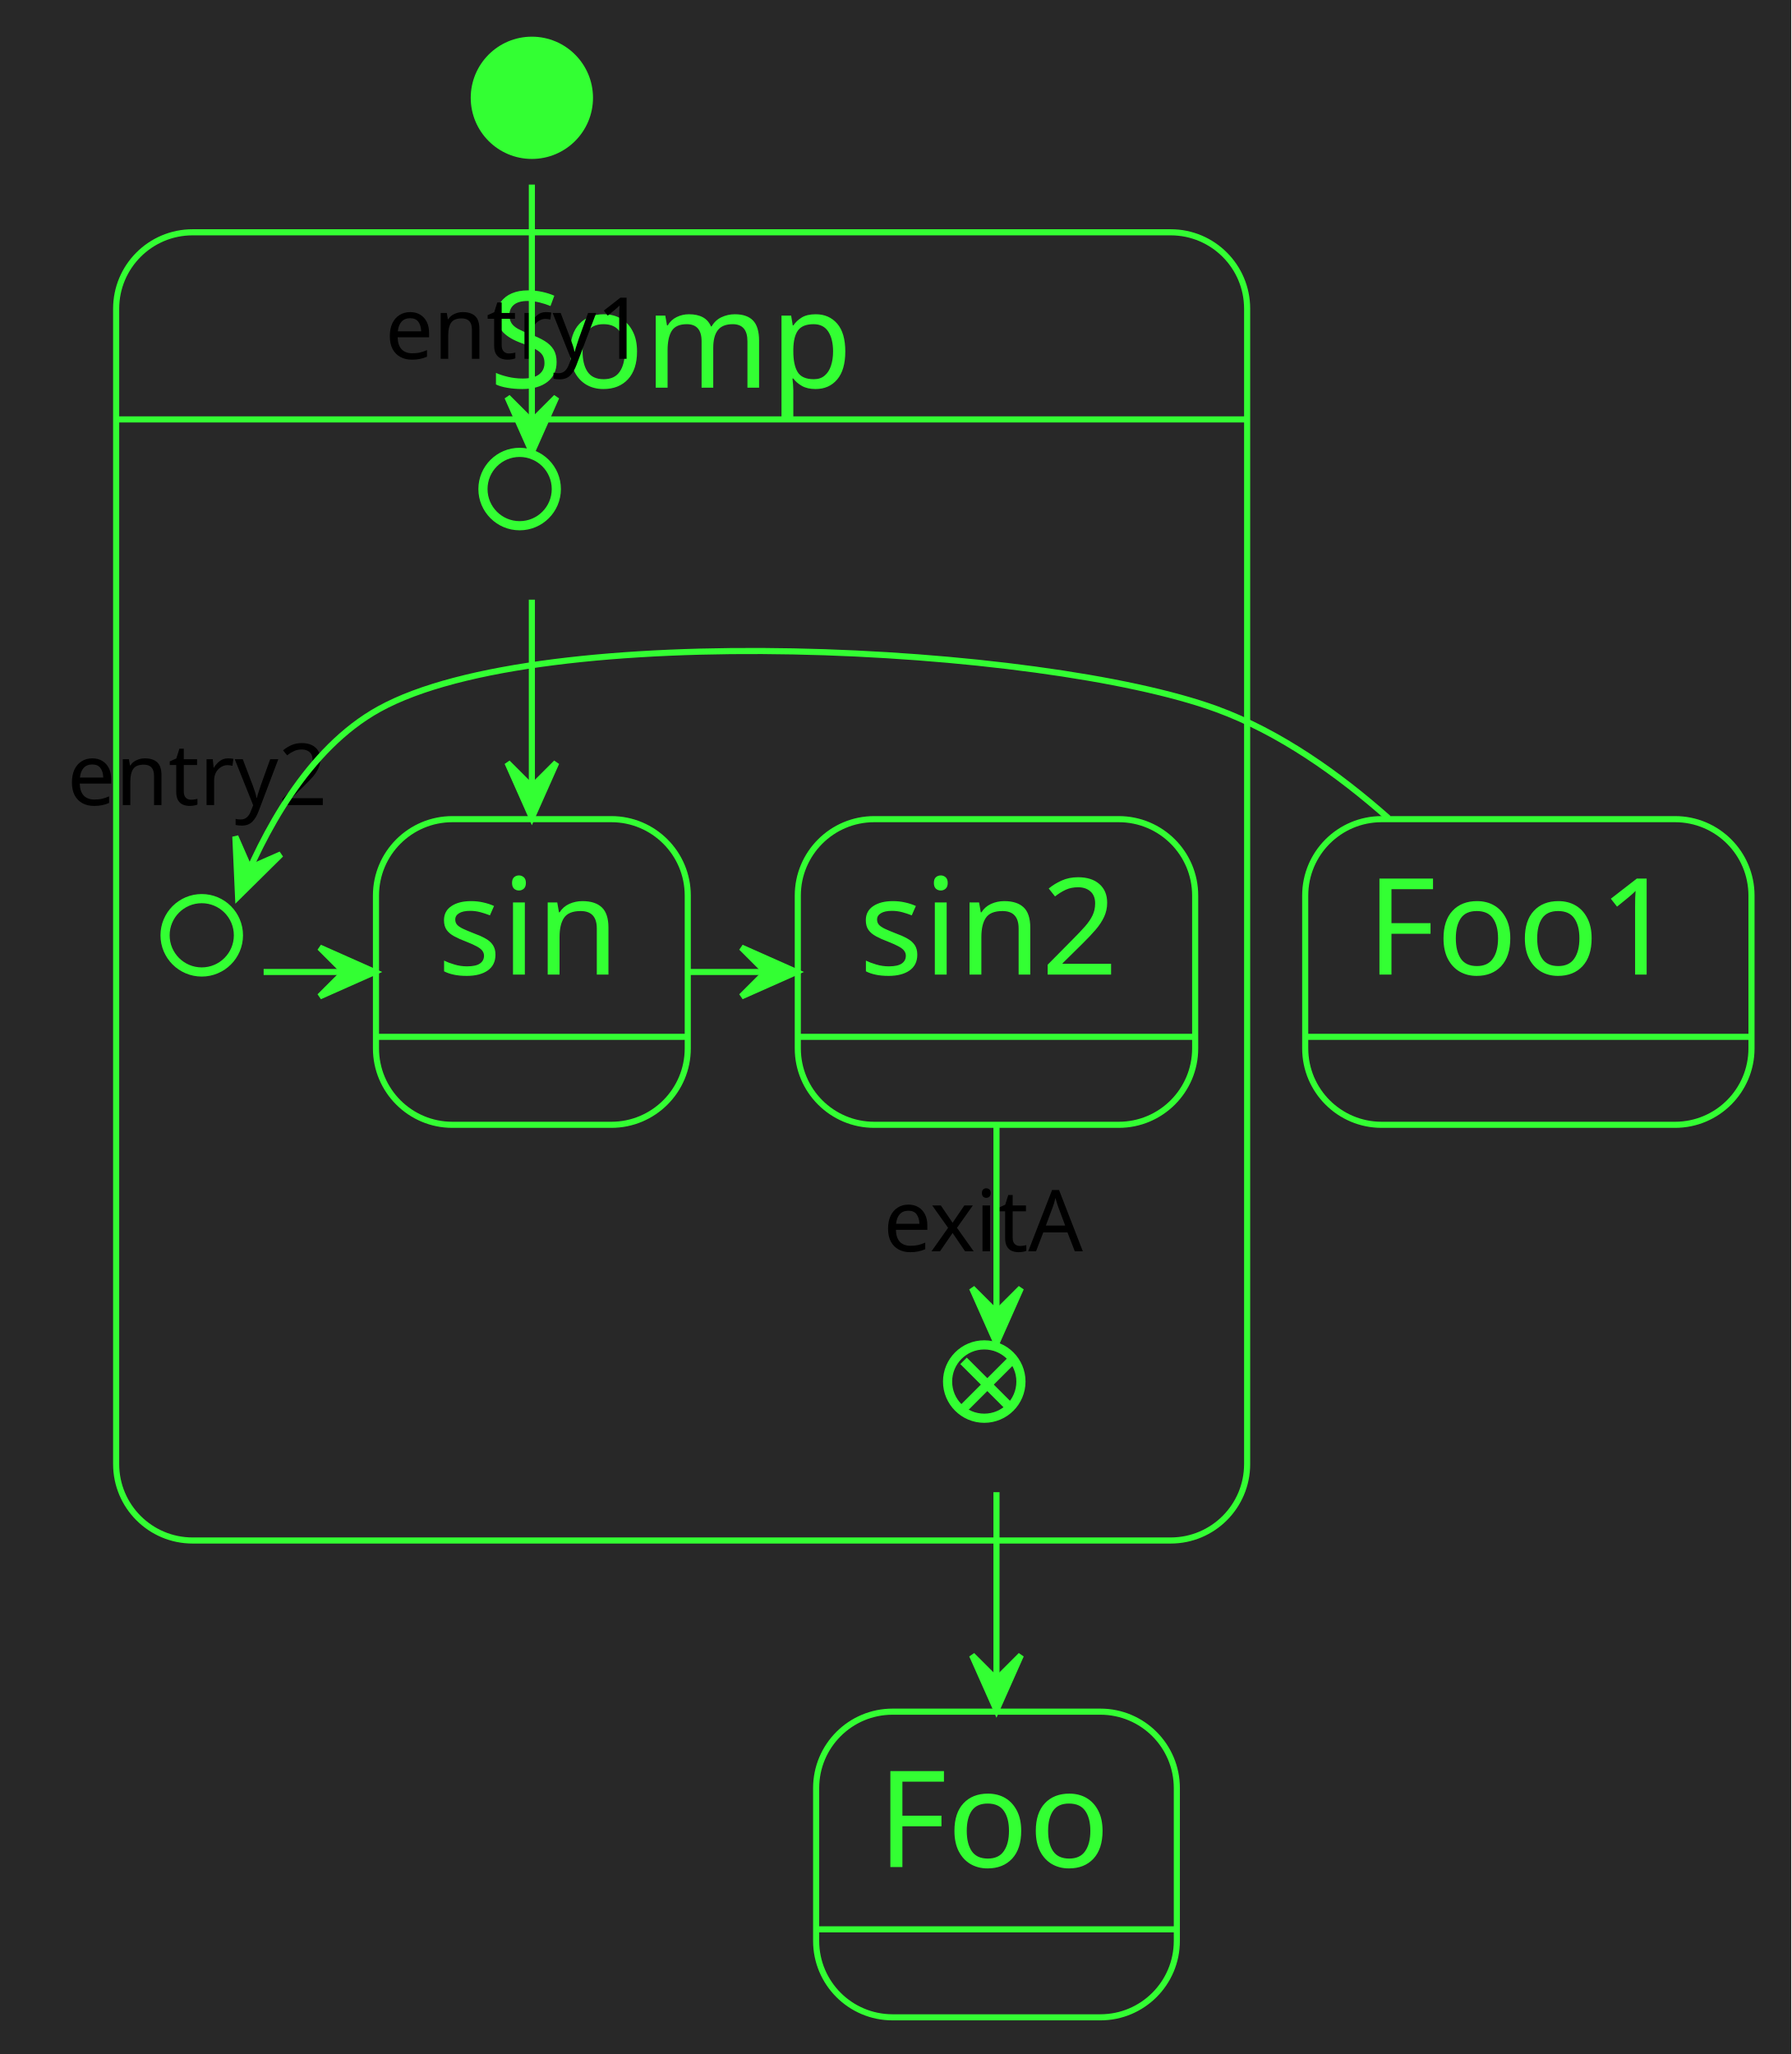
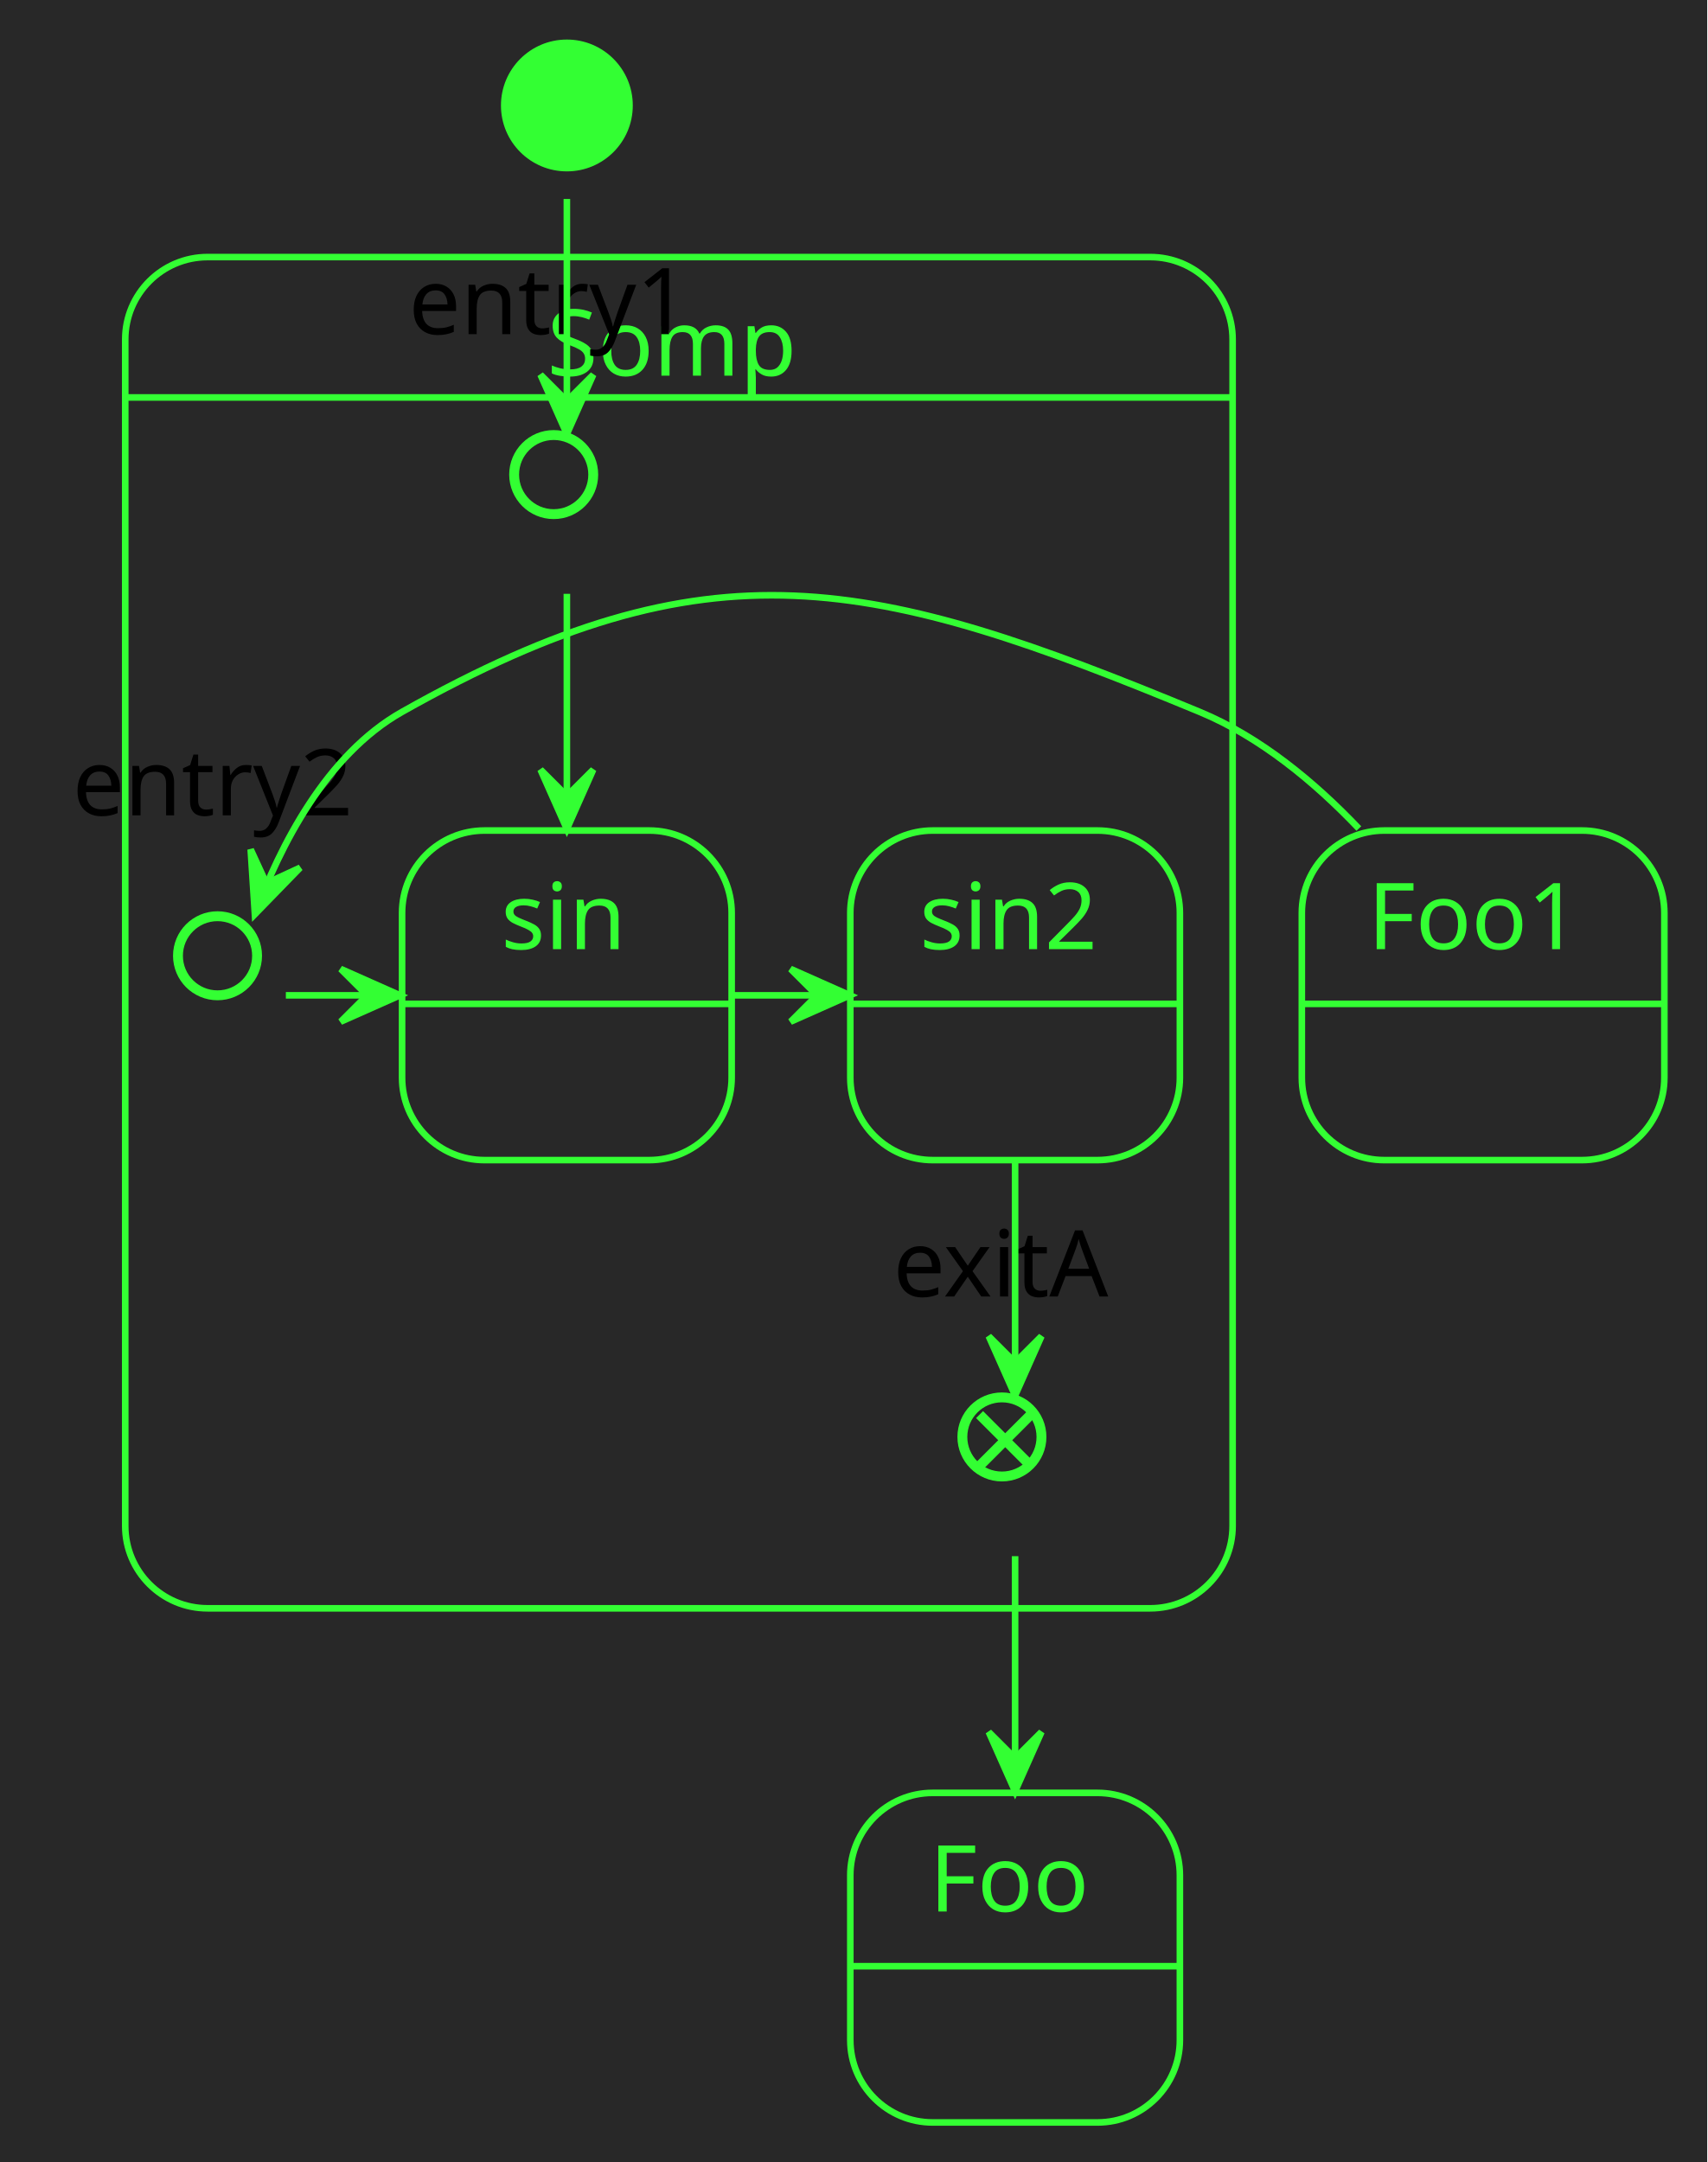
- <svg xmlns="http://www.w3.org/2000/svg" contentStyleType="text/css" height="336px" preserveAspectRatio="none" style="width:293px;height:336px;background:#282828;" version="1.1" viewBox="0 0 293 336" width="293px" zoomAndPan="magnify">
+ <svg xmlns="http://www.w3.org/2000/svg" contentStyleType="text/css" height="328px" preserveAspectRatio="none" style="width:259px;height:328px;background:#282828;" version="1.1" viewBox="0 0 259 328" width="259px" zoomAndPan="magnify">
  <defs />
  <g>
-     <rect fill="#282828" height="336" style="stroke:none;stroke-width:1.0;" width="293" x="0" y="0" />
+     <rect fill="#282828" height="328" style="stroke:none;stroke-width:1.0;" width="259" x="0" y="0" />
    <g id="cluster_Somp">
-       <path d="M31.5,38 L191.5,38 A12.5,12.5 0 0 1 204,50.5 L204,68.609 L19,68.609 L19,50.5 A12.5,12.5 0 0 1 31.5,38 " fill="#282828" style="stroke:#282828;stroke-width:1.0;" />
-       <path d="M19,68.609 L204,68.609 L204,239.5 A12.5,12.5 0 0 1 191.5,252 L31.5,252 A12.5,12.5 0 0 1 19,239.5 L19,68.609 " fill="#282828" style="stroke:#282828;stroke-width:1.0;" />
-       <rect fill="none" height="214" rx="12.5" ry="12.5" style="stroke:#33FF33;stroke-width:1.0;" width="185" x="19" y="38" />
-       <line style="stroke:#33FF33;stroke-width:1.0;" x1="19" x2="204" y1="68.609" y2="68.609" />
-       <text fill="#33FF33" font-family="Verdana" font-size="22" lengthAdjust="spacing" textLength="63" x="80" y="63.421">Somp</text>
+       <path d="M31.5,39 L174.5,39 A12.5,12.5 0 0 1 187,51.5 L187,60.297 L19,60.297 L19,51.5 A12.5,12.5 0 0 1 31.5,39 " fill="#282828" style="stroke:#282828;stroke-width:1.0;" />
+       <path d="M19,60.297 L187,60.297 L187,231.5 A12.5,12.5 0 0 1 174.5,244 L31.5,244 A12.5,12.5 0 0 1 19,231.5 L19,60.297 " fill="#282828" style="stroke:#282828;stroke-width:1.0;" />
+       <rect fill="none" height="205" rx="12.5" ry="12.5" style="stroke:#33FF33;stroke-width:1.0;" width="168" x="19" y="39" />
+       <line style="stroke:#33FF33;stroke-width:1.0;" x1="19" x2="187" y1="60.297" y2="60.297" />
+       <text fill="#33FF33" font-family="Verdana" font-size="14" lengthAdjust="spacing" textLength="40" x="83" y="56.995">Somp</text>
    </g>
-     <ellipse cx="87" cy="16" fill="#33FF33" rx="10" ry="10" style="stroke:none;stroke-width:1.0;" />
+     <ellipse cx="86" cy="16" fill="#33FF33" rx="10" ry="10" style="stroke:none;stroke-width:1.0;" />
    <g id="Foo">
-       <rect fill="#282828" height="50" rx="12.5" ry="12.5" style="stroke:#33FF33;stroke-width:1.0;" width="59" x="133.5" y="280" />
-       <line style="stroke:#33FF33;stroke-width:1.0;" x1="133.5" x2="192.5" y1="315.609" y2="315.609" />
-       <text fill="#33FF33" font-family="Verdana" font-size="22" lengthAdjust="spacing" textLength="39" x="143.5" y="305.421">Foo</text>
+       <rect fill="#282828" height="50" rx="12.5" ry="12.5" style="stroke:#33FF33;stroke-width:1.0;" width="50" x="129" y="272" />
+       <line style="stroke:#33FF33;stroke-width:1.0;" x1="129" x2="179" y1="298.297" y2="298.297" />
+       <text fill="#33FF33" font-family="Verdana" font-size="14" lengthAdjust="spacing" textLength="26" x="141" y="289.995">Foo</text>
    </g>
    <g id="Foo1">
-       <rect fill="#282828" height="50" rx="12.5" ry="12.5" style="stroke:#33FF33;stroke-width:1.0;" width="73" x="213.5" y="134" />
-       <line style="stroke:#33FF33;stroke-width:1.0;" x1="213.5" x2="286.5" y1="169.609" y2="169.609" />
-       <text fill="#33FF33" font-family="Verdana" font-size="22" lengthAdjust="spacing" textLength="53" x="223.5" y="159.421">Foo1</text>
+       <rect fill="#282828" height="50" rx="12.5" ry="12.5" style="stroke:#33FF33;stroke-width:1.0;" width="55" x="197.5" y="126" />
+       <line style="stroke:#33FF33;stroke-width:1.0;" x1="197.5" x2="252.5" y1="152.297" y2="152.297" />
+       <text fill="#33FF33" font-family="Verdana" font-size="14" lengthAdjust="spacing" textLength="35" x="207.5" y="143.995">Foo1</text>
    </g>
-     <text fill="#000000" font-family="Verdana" font-size="14" lengthAdjust="spacing" textLength="44" x="63" y="58.698">entry1</text>
-     <ellipse cx="85" cy="80" fill="#282828" rx="6" ry="6" style="stroke:#33FF33;stroke-width:1.5;" />
-     <text fill="#000000" font-family="Verdana" font-size="14" lengthAdjust="spacing" textLength="44" x="11" y="131.698">entry2</text>
-     <ellipse cx="33" cy="153" fill="#282828" rx="6" ry="6" style="stroke:#33FF33;stroke-width:1.5;" />
+     <text fill="#000000" font-family="Verdana" font-size="14" lengthAdjust="spacing" textLength="44" x="62" y="50.698">entry1</text>
+     <ellipse cx="84" cy="72" fill="#282828" rx="6" ry="6" style="stroke:#33FF33;stroke-width:1.5;" />
+     <text fill="#000000" font-family="Verdana" font-size="14" lengthAdjust="spacing" textLength="44" x="11" y="123.698">entry2</text>
+     <ellipse cx="33" cy="145" fill="#282828" rx="6" ry="6" style="stroke:#33FF33;stroke-width:1.5;" />
    <g id="Somp.sin">
-       <rect fill="#282828" height="50" rx="12.5" ry="12.5" style="stroke:#33FF33;stroke-width:1.0;" width="51" x="61.5" y="134" />
-       <line style="stroke:#33FF33;stroke-width:1.0;" x1="61.5" x2="112.5" y1="169.609" y2="169.609" />
-       <text fill="#33FF33" font-family="Verdana" font-size="22" lengthAdjust="spacing" textLength="31" x="71.5" y="159.421">sin</text>
+       <rect fill="#282828" height="50" rx="12.5" ry="12.5" style="stroke:#33FF33;stroke-width:1.0;" width="50" x="61" y="126" />
+       <line style="stroke:#33FF33;stroke-width:1.0;" x1="61" x2="111" y1="152.297" y2="152.297" />
+       <text fill="#33FF33" font-family="Verdana" font-size="14" lengthAdjust="spacing" textLength="20" x="76" y="143.995">sin</text>
    </g>
    <g id="Somp.sin2">
-       <rect fill="#282828" height="50" rx="12.5" ry="12.5" style="stroke:#33FF33;stroke-width:1.0;" width="65" x="130.5" y="134" />
-       <line style="stroke:#33FF33;stroke-width:1.0;" x1="130.5" x2="195.5" y1="169.609" y2="169.609" />
-       <text fill="#33FF33" font-family="Verdana" font-size="22" lengthAdjust="spacing" textLength="45" x="140.5" y="159.421">sin2</text>
+       <rect fill="#282828" height="50" rx="12.5" ry="12.5" style="stroke:#33FF33;stroke-width:1.0;" width="50" x="129" y="126" />
+       <line style="stroke:#33FF33;stroke-width:1.0;" x1="129" x2="179" y1="152.297" y2="152.297" />
+       <text fill="#33FF33" font-family="Verdana" font-size="14" lengthAdjust="spacing" textLength="29" x="139.5" y="143.995">sin2</text>
    </g>
-     <text fill="#000000" font-family="Verdana" font-size="14" lengthAdjust="spacing" textLength="33" x="144.5" y="204.698">exitA</text>
-     <ellipse cx="161" cy="226" fill="#282828" rx="6" ry="6" style="stroke:#33FF33;stroke-width:1.5;" />
-     <line style="stroke:#33FF33;stroke-width:1.5;" x1="165.389" x2="157.611" y1="230.389" y2="222.611" />
-     <line style="stroke:#33FF33;stroke-width:1.5;" x1="165.389" x2="157.611" y1="222.611" y2="230.389" />
-     <path d="M87,98.094 C87,107.61 87,121.662 87,133.764 " fill="none" style="stroke:#33FF33;stroke-width:1.0;" />
-     <polygon fill="#33FF33" points="87,133.764,91,124.764,87,128.764,83,124.764,87,133.764" style="stroke:#33FF33;stroke-width:1.0;" />
-     <path d="M43.125,159 C49.181,159 55.236,159 61.292,159 " fill="none" style="stroke:#33FF33;stroke-width:1.0;" />
-     <polygon fill="#33FF33" points="61.292,159,52.292,155,56.292,159,52.292,163,61.292,159" style="stroke:#33FF33;stroke-width:1.0;" />
-     <path d="M112.531,159 C118.446,159 124.36,159 130.274,159 " fill="none" style="stroke:#33FF33;stroke-width:1.0;" />
-     <polygon fill="#33FF33" points="130.274,159,121.274,155,125.274,159,121.274,163,130.274,159" style="stroke:#33FF33;stroke-width:1.0;" />
-     <path d="M163,184.037 C163,196.106 163,210.155 163,219.72 " fill="none" style="stroke:#33FF33;stroke-width:1.0;" />
-     <polygon fill="#33FF33" points="163,219.72,167,210.72,163,214.72,159,210.72,163,219.72" style="stroke:#33FF33;stroke-width:1.0;" />
-     <path d="M87,30.196 C87,42.406 87,61.825 87,73.969 " fill="none" style="stroke:#33FF33;stroke-width:1.0;" />
-     <polygon fill="#33FF33" points="87,73.969,91,64.969,87,68.969,83,64.969,87,73.969" style="stroke:#33FF33;stroke-width:1.0;" />
-     <path d="M163,244.094 C163,253.61 163,267.662 163,279.764 " fill="none" style="stroke:#33FF33;stroke-width:1.0;" />
-     <polygon fill="#33FF33" points="163,279.764,167,270.764,163,274.764,159,270.764,163,279.764" style="stroke:#33FF33;stroke-width:1.0;" />
-     <path d="M227.119,133.849 C219.022,126.67 209.334,119.775 199,116 C170.404,105.554 88.643,101.269 62,116 C50.274,122.483 42.954,136.427 38.942,146.686 " fill="none" style="stroke:#33FF33;stroke-width:1.0;" />
-     <polygon fill="#33FF33" points="38.942,146.686,45.945,139.761,40.763,142.029,38.495,136.847,38.942,146.686" style="stroke:#33FF33;stroke-width:1.0;" />
+     <text fill="#000000" font-family="Verdana" font-size="14" lengthAdjust="spacing" textLength="33" x="135.5" y="196.698">exitA</text>
+     <ellipse cx="152" cy="218" fill="#282828" rx="6" ry="6" style="stroke:#33FF33;stroke-width:1.5;" />
+     <line style="stroke:#33FF33;stroke-width:1.5;" x1="156.389" x2="148.611" y1="222.389" y2="214.611" />
+     <line style="stroke:#33FF33;stroke-width:1.5;" x1="156.389" x2="148.611" y1="214.611" y2="222.389" />
+     <path d="M86,90.094 C86,99.61 86,113.662 86,125.764 " fill="none" style="stroke:#33FF33;stroke-width:1.0;" />
+     <polygon fill="#33FF33" points="86,125.764,90,116.764,86,120.764,82,116.764,86,125.764" style="stroke:#33FF33;stroke-width:1.0;" />
+     <path d="M43.367,151 C49.14,151 54.914,151 60.687,151 " fill="none" style="stroke:#33FF33;stroke-width:1.0;" />
+     <polygon fill="#33FF33" points="60.687,151,51.687,147,55.687,151,51.687,155,60.687,151" style="stroke:#33FF33;stroke-width:1.0;" />
+     <path d="M111.234,151 C117.137,151 123.04,151 128.942,151 " fill="none" style="stroke:#33FF33;stroke-width:1.0;" />
+     <polygon fill="#33FF33" points="128.942,151,119.942,147,123.942,151,119.942,155,128.942,151" style="stroke:#33FF33;stroke-width:1.0;" />
+     <path d="M154,176.037 C154,188.106 154,202.155 154,211.72 " fill="none" style="stroke:#33FF33;stroke-width:1.0;" />
+     <polygon fill="#33FF33" points="154,211.72,158,202.72,154,206.72,150,202.72,154,211.72" style="stroke:#33FF33;stroke-width:1.0;" />
+     <path d="M86,30.183 C86,40.453 86,55.592 86,65.851 " fill="none" style="stroke:#33FF33;stroke-width:1.0;" />
+     <polygon fill="#33FF33" points="86,65.851,90,56.851,86,60.851,82,56.851,86,65.851" style="stroke:#33FF33;stroke-width:1.0;" />
+     <path d="M154,236.094 C154,245.61 154,259.662 154,271.764 " fill="none" style="stroke:#33FF33;stroke-width:1.0;" />
+     <polygon fill="#33FF33" points="154,271.764,158,262.764,154,266.764,150,262.764,154,271.764" style="stroke:#33FF33;stroke-width:1.0;" />
+     <path d="M206.15,125.698 C199.402,118.604 191.169,111.798 182,108 C132.316,87.42 107.843,81.584 61,108 C49.45,114.514 42.449,128.452 38.668,138.701 " fill="none" style="stroke:#33FF33;stroke-width:1.0;" />
+     <polygon fill="#33FF33" points="38.668,138.701,45.536,131.642,40.399,134.01,38.03,128.873,38.668,138.701" style="stroke:#33FF33;stroke-width:1.0;" />
  </g>
</svg>
